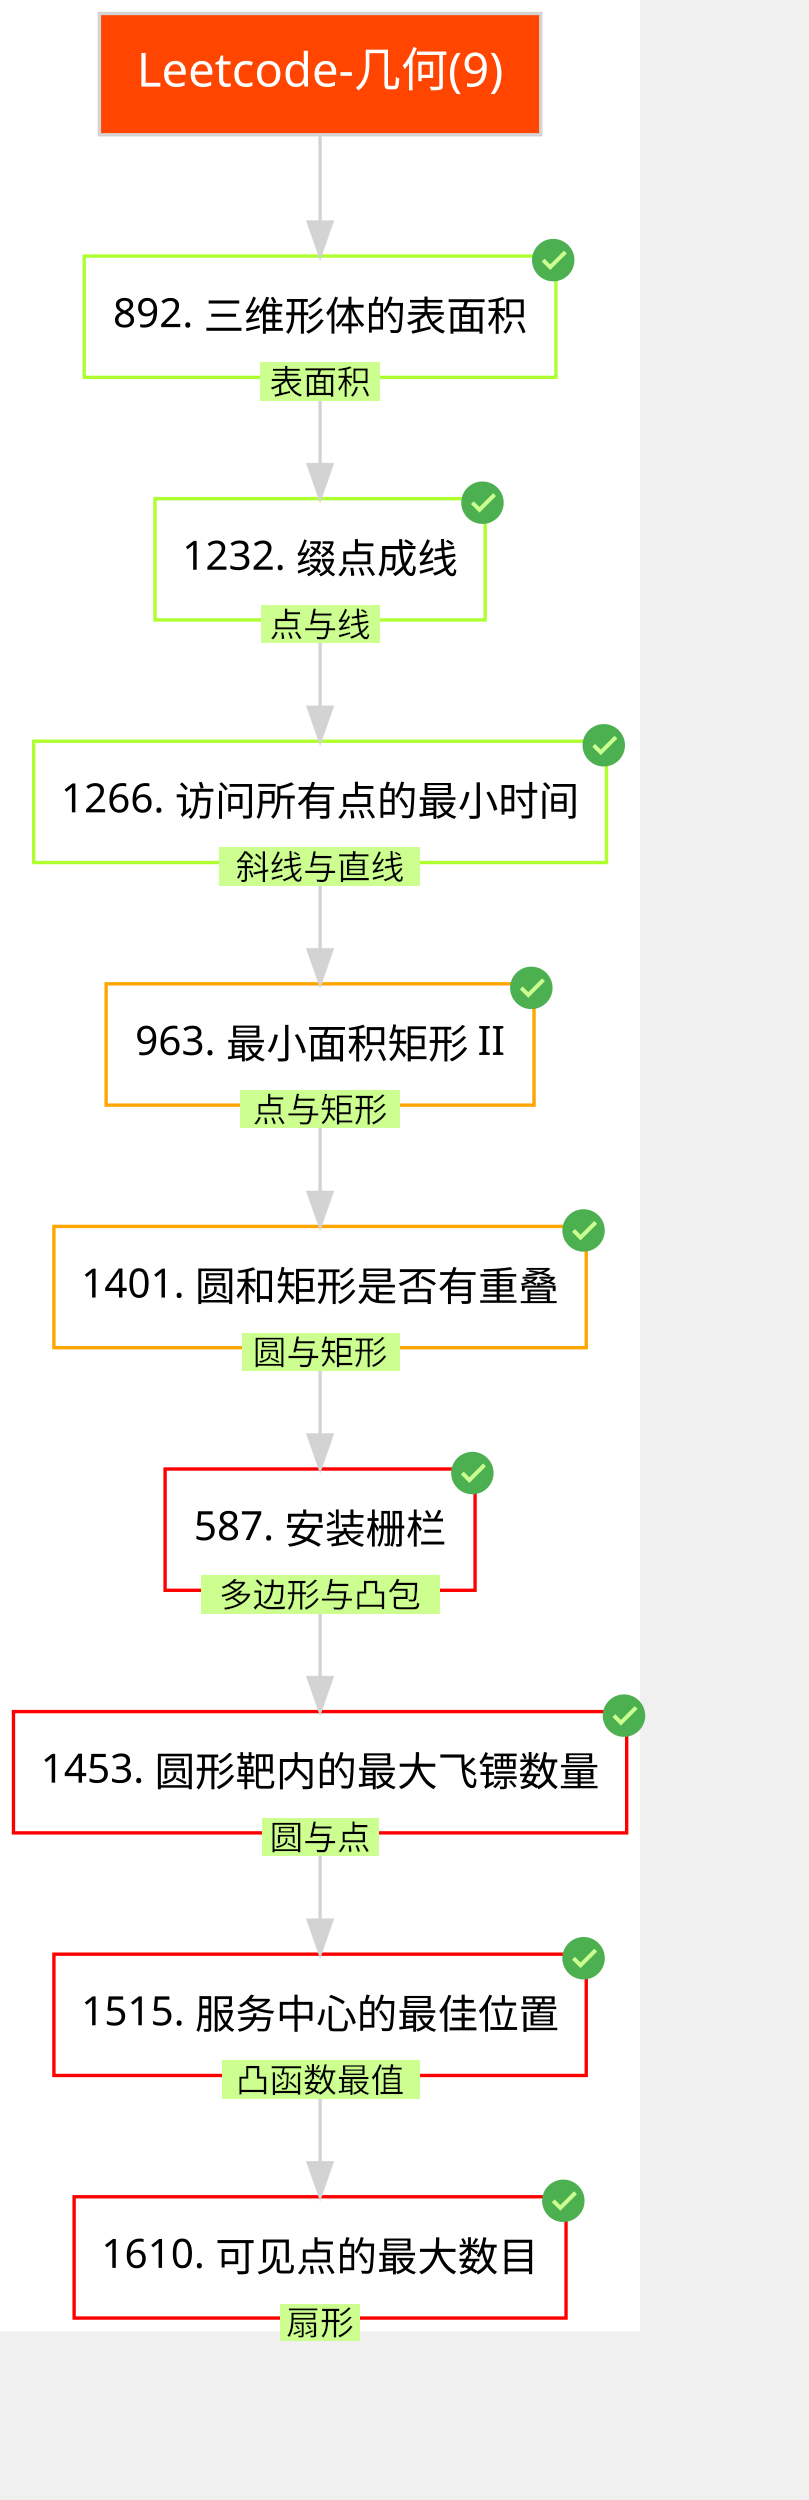
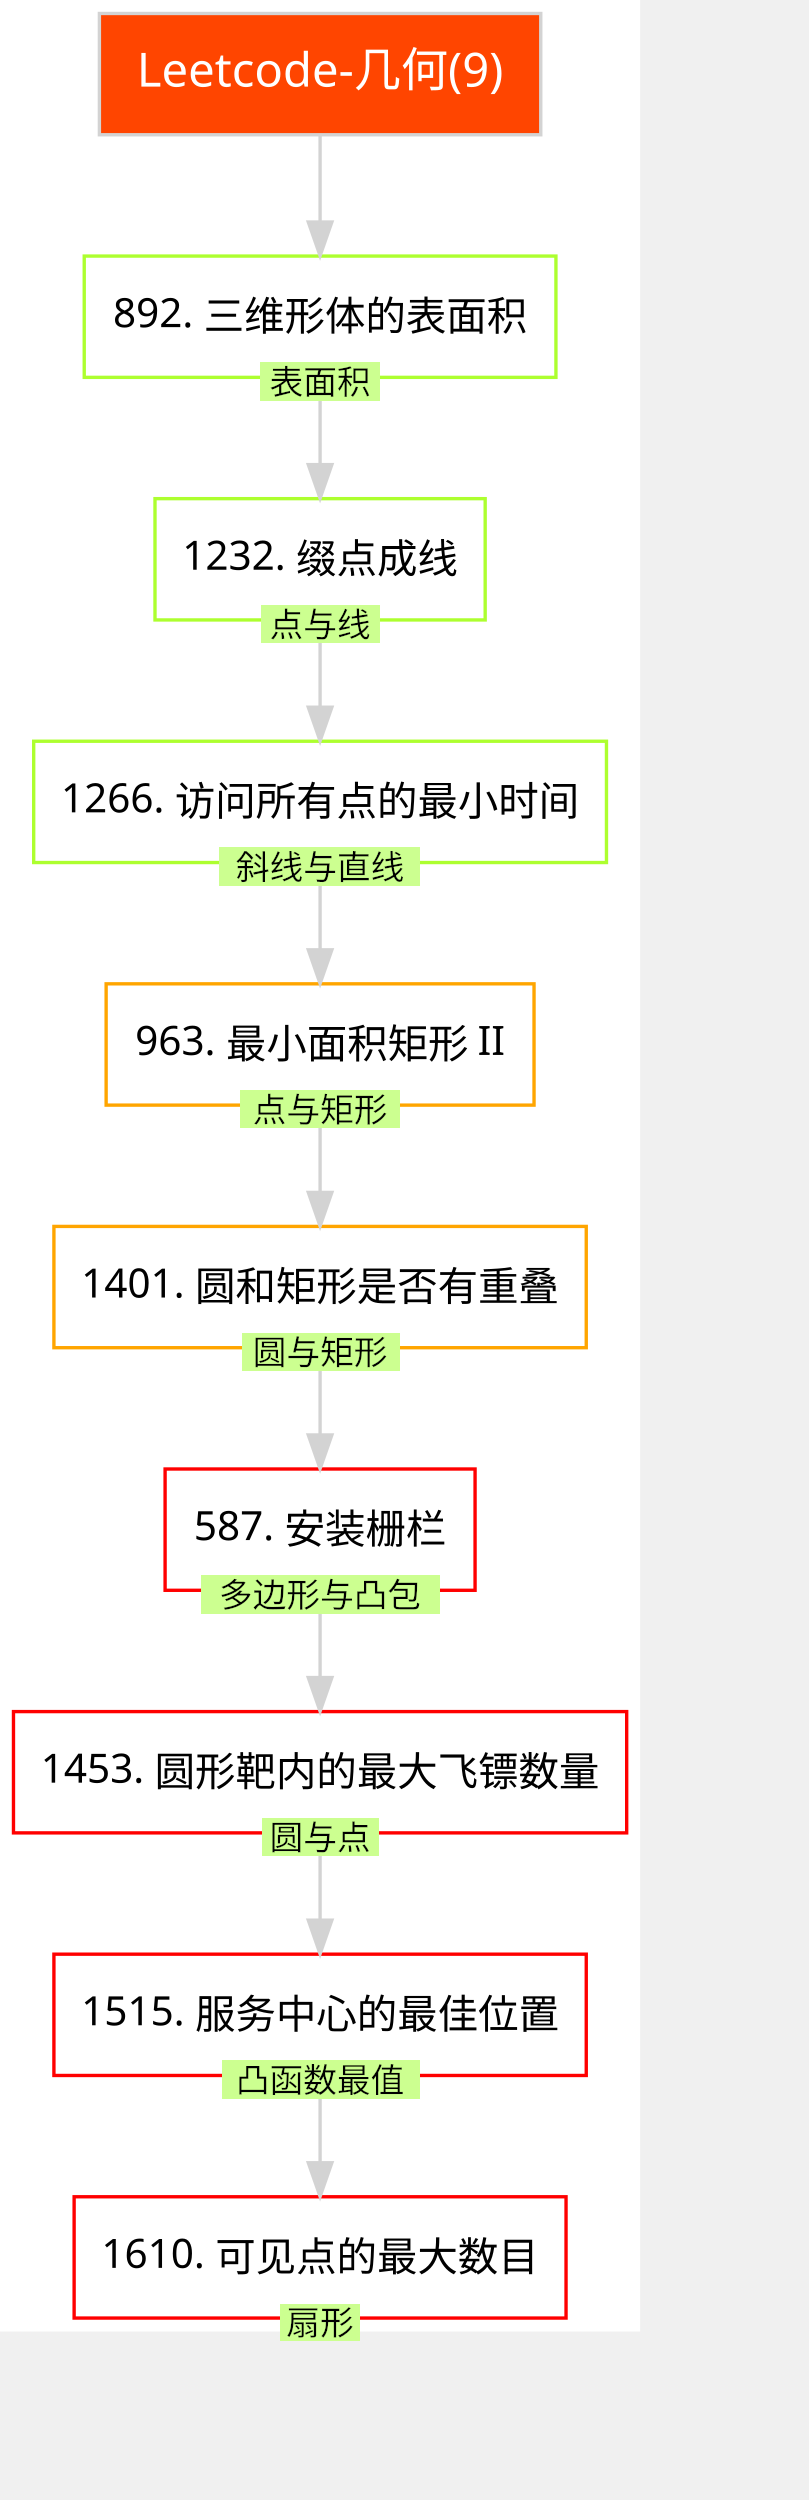
<svg xmlns="http://www.w3.org/2000/svg" xmlns:xlink="http://www.w3.org/1999/xlink" height="742pt" viewBox="0.00 0.00 240.0 742.0" width="240pt">
  <g class="graph" id="graph0" transform="scale(1 1) rotate(0) translate(4 688)">
    <polygon fill="white" points="-4,4 -4,-688 186,-688 186,4 -4,4" stroke="transparent" />
    <g class="node" id="node1">
      <g id="a_node1">
        <a target="_parent" xlink:href="https://leetcode-cn.com/tag/geometry" xlink:title="Leetcode-几何(9)">
          <polygon fill="orangered" points="156.5,-684 25.5,-684 25.5,-648 156.5,-648 156.5,-684" stroke="lightgrey" />
          <text fill="white" font-family="Microsoft YaHei" font-size="14.00" text-anchor="middle" x="91" y="-662.3">
      Leetcode-几何(9)
     </text>
        </a>
      </g>
    </g>
    <g class="node" id="node2">
      <g id="a_node2">
        <a target="_parent" xlink:href="https://leetcode-cn.com/problems/surface-area-of-3d-shapes" xlink:title="892. 三维形体的表面积">
          <polygon fill="none" points="161,-612 21,-612 21,-576 161,-576 161,-612" stroke="greenyellow" />
          <text font-family="Microsoft YaHei" font-size="12.00" text-anchor="middle" x="91" y="-590.9">
      892. 三维形体的表面积
     </text>
        </a>
      </g>
-       <g transform="translate(153.0, -618.0) scale(0.3)">
-         <circle cx="24" cy="24" fill="#4caf50" r="21" />
-         <polygon fill="#ccff90" points="34.6,14.6 21,28.2 15.4,22.6 12.6,25.4 21,33.8 37.4,17.4" />
-       </g>
    </g>
    <g class="edge" id="edge1">
      <path d="M91,-647.7C91,-639.98 91,-630.71 91,-622.11" fill="none" stroke="lightgrey" />
      <polygon fill="lightgrey" points="94.5,-622.1 91,-612.1 87.5,-622.1 94.5,-622.1" stroke="lightgrey" />
    </g>
    <g class="node" id="node3">
      <g id="a_node3">
        <a target="_parent" xlink:href="https://leetcode-cn.com/problems/check-if-it-is-a-straight-line" xlink:title="1232. 缀点成线">
          <polygon fill="none" points="140,-540 42,-540 42,-504 140,-504 140,-540" stroke="greenyellow" />
          <text font-family="Microsoft YaHei" font-size="12.00" text-anchor="middle" x="91" y="-518.9">
      1232. 缀点成线
     </text>
        </a>
      </g>
-       <g transform="translate(132.0, -546.0) scale(0.3)">
-         <circle cx="24" cy="24" fill="#4caf50" r="21" />
-         <polygon fill="#ccff90" points="34.6,14.6 21,28.2 15.4,22.6 12.6,25.4 21,33.8 37.4,17.4" />
-       </g>
    </g>
    <g class="edge" id="edge2">
      <path d="M91,-575.7C91,-567.98 91,-558.71 91,-550.11" fill="none" stroke="lightgrey" />
      <polygon fill="lightgrey" points="94.5,-550.1 91,-540.1 87.5,-550.1 94.5,-550.1" stroke="lightgrey" />
    </g>
    <g class="node" id="node4">
      <g id="a_node4">
        <a target="_parent" xlink:href="https://leetcode-cn.com/problems/minimum-time-visiting-all-points" xlink:title="1266. 访问所有点的最小时间">
          <polygon fill="none" points="176,-468 6,-468 6,-432 176,-432 176,-468" stroke="greenyellow" />
          <text font-family="Microsoft YaHei" font-size="12.00" text-anchor="middle" x="91" y="-446.9">
      1266. 访问所有点的最小时间
     </text>
        </a>
      </g>
-       <g transform="translate(168.0, -474.0) scale(0.3)">
-         <circle cx="24" cy="24" fill="#4caf50" r="21" />
-         <polygon fill="#ccff90" points="34.6,14.6 21,28.2 15.4,22.6 12.6,25.4 21,33.8 37.4,17.4" />
-       </g>
    </g>
    <g class="edge" id="edge3">
      <path d="M91,-503.7C91,-495.98 91,-486.71 91,-478.11" fill="none" stroke="lightgrey" />
      <polygon fill="lightgrey" points="94.5,-478.1 91,-468.1 87.5,-478.1 94.5,-478.1" stroke="lightgrey" />
    </g>
    <g class="node" id="node5">
      <g id="a_node5">
        <a target="_parent" xlink:href="https://leetcode-cn.com/problems/minimum-area-rectangle-ii" xlink:title="963. 最小面积矩形 II">
          <polygon fill="none" points="154.5,-396 27.5,-396 27.5,-360 154.5,-360 154.5,-396" stroke="orange" />
          <text font-family="Microsoft YaHei" font-size="12.00" text-anchor="middle" x="91" y="-374.9">
      963. 最小面积矩形 II
     </text>
        </a>
      </g>
-       <g transform="translate(146.5, -402.0) scale(0.3)">
-         <circle cx="24" cy="24" fill="#4caf50" r="21" />
-         <polygon fill="#ccff90" points="34.6,14.6 21,28.2 15.4,22.6 12.6,25.4 21,33.8 37.4,17.4" />
-       </g>
    </g>
    <g class="edge" id="edge4">
      <path d="M91,-431.7C91,-423.98 91,-414.71 91,-406.11" fill="none" stroke="lightgrey" />
      <polygon fill="lightgrey" points="94.5,-406.1 91,-396.1 87.5,-406.1 94.5,-406.1" stroke="lightgrey" />
    </g>
    <g class="node" id="node6">
      <g id="a_node6">
        <a target="_parent" xlink:href="https://leetcode-cn.com/problems/circle-and-rectangle-overlapping" xlink:title="1401. 圆和矩形是否有重叠">
          <polygon fill="none" points="170,-324 12,-324 12,-288 170,-288 170,-324" stroke="orange" />
          <text font-family="Microsoft YaHei" font-size="12.00" text-anchor="middle" x="91" y="-302.9">
      1401. 圆和矩形是否有重叠
     </text>
        </a>
      </g>
-       <g transform="translate(162.0, -330.0) scale(0.3)">
-         <circle cx="24" cy="24" fill="#4caf50" r="21" />
-         <polygon fill="#ccff90" points="34.6,14.6 21,28.2 15.4,22.6 12.6,25.4 21,33.8 37.4,17.4" />
-       </g>
    </g>
    <g class="edge" id="edge5">
      <path d="M91,-359.7C91,-351.98 91,-342.71 91,-334.11" fill="none" stroke="lightgrey" />
      <polygon fill="lightgrey" points="94.5,-334.1 91,-324.1 87.5,-334.1 94.5,-334.1" stroke="lightgrey" />
    </g>
    <g class="node" id="node7">
      <g id="a_node7">
        <a target="_parent" xlink:href="https://leetcode-cn.com/problems/erect-the-fence" xlink:title="587. 安装栅栏">
          <polygon fill="none" points="137,-252 45,-252 45,-216 137,-216 137,-252" stroke="red" />
          <text font-family="Microsoft YaHei" font-size="12.00" text-anchor="middle" x="91" y="-230.9">
      587. 安装栅栏
     </text>
        </a>
      </g>
-       <g transform="translate(129.0, -258.0) scale(0.3)">
-         <circle cx="24" cy="24" fill="#4caf50" r="21" />
-         <polygon fill="#ccff90" points="34.6,14.6 21,28.2 15.4,22.6 12.6,25.4 21,33.8 37.4,17.4" />
-       </g>
    </g>
    <g class="edge" id="edge6">
      <path d="M91,-287.7C91,-279.98 91,-270.71 91,-262.11" fill="none" stroke="lightgrey" />
      <polygon fill="lightgrey" points="94.5,-262.1 91,-252.1 87.5,-262.1 94.5,-262.1" stroke="lightgrey" />
    </g>
    <g class="node" id="node8">
      <g id="a_node8">
        <a target="_parent" xlink:href="https://leetcode-cn.com/problems/maximum-number-of-darts-inside-of-a-circular-dartboard" xlink:title="1453. 圆形靶内的最大飞镖数量">
          <polygon fill="none" points="182,-180 0,-180 0,-144 182,-144 182,-180" stroke="red" />
          <text font-family="Microsoft YaHei" font-size="12.00" text-anchor="middle" x="91" y="-158.9">
      1453. 圆形靶内的最大飞镖数量
     </text>
        </a>
      </g>
-       <g transform="translate(174.0, -186.0) scale(0.3)">
-         <circle cx="24" cy="24" fill="#4caf50" r="21" />
-         <polygon fill="#ccff90" points="34.6,14.6 21,28.2 15.4,22.6 12.6,25.4 21,33.8 37.4,17.4" />
-       </g>
    </g>
    <g class="edge" id="edge7">
      <path d="M91,-215.7C91,-207.98 91,-198.71 91,-190.11" fill="none" stroke="lightgrey" />
      <polygon fill="lightgrey" points="94.5,-190.1 91,-180.1 87.5,-190.1 94.5,-190.1" stroke="lightgrey" />
    </g>
    <g class="node" id="node9">
      <g id="a_node9">
        <a target="_parent" xlink:href="https://leetcode-cn.com/problems/best-position-for-a-service-centre" xlink:title="1515. 服务中心的最佳位置">
          <polygon fill="none" points="170,-108 12,-108 12,-72 170,-72 170,-108" stroke="red" />
          <text font-family="Microsoft YaHei" font-size="12.00" text-anchor="middle" x="91" y="-86.9">
      1515. 服务中心的最佳位置
     </text>
        </a>
      </g>
-       <g transform="translate(162.0, -114.0) scale(0.3)">
-         <circle cx="24" cy="24" fill="#4caf50" r="21" />
-         <polygon fill="#ccff90" points="34.6,14.6 21,28.2 15.4,22.6 12.6,25.4 21,33.8 37.4,17.4" />
-       </g>
    </g>
    <g class="edge" id="edge8">
      <path d="M91,-143.7C91,-135.98 91,-126.71 91,-118.11" fill="none" stroke="lightgrey" />
      <polygon fill="lightgrey" points="94.5,-118.1 91,-108.1 87.5,-118.1 94.5,-118.1" stroke="lightgrey" />
    </g>
    <g class="node" id="node10">
      <g id="a_node10">
        <a target="_parent" xlink:href="https://leetcode-cn.com/problems/maximum-number-of-visible-points" xlink:title="1610. 可见点的最大数目">
          <polygon fill="none" points="164,-36 18,-36 18,0 164,0 164,-36" stroke="red" />
          <text font-family="Microsoft YaHei" font-size="12.00" text-anchor="middle" x="91" y="-14.9">
      1610. 可见点的最大数目
     </text>
        </a>
      </g>
-       <g transform="translate(156.0, -42.0) scale(0.3)">
-         <circle cx="24" cy="24" fill="#4caf50" r="21" />
-         <polygon fill="#ccff90" points="34.6,14.6 21,28.2 15.4,22.6 12.6,25.4 21,33.8 37.4,17.4" />
-       </g>
    </g>
    <g class="edge" id="edge9">
      <path d="M91,-71.7C91,-63.98 91,-54.71 91,-46.11" fill="none" stroke="lightgrey" />
      <polygon fill="lightgrey" points="94.5,-46.1 91,-36.1 87.5,-46.1 94.5,-46.1" stroke="lightgrey" />
    </g>
    <g class="key">
      <defs>
        <filter height="1.2" id="solid" width="1.2" x="-0.1" y="-0.1">
          <feFlood flood-color="#ccff90" result="bg" />
          <feMerge>
            <feMergeNode in="bg" />
            <feMergeNode in="SourceGraphic" />
          </feMerge>
        </filter>
      </defs>
      <text filter="url(#solid)" font-family="Microsoft YaHei" font-size="10.00" text-anchor="middle" x="91.0" y="-571.0">
    表面积
   </text>
    </g>
    <g class="key">
      <defs>
        <filter height="1.2" id="solid" width="1.2" x="-0.1" y="-0.1">
          <feFlood flood-color="#ccff90" result="bg" />
          <feMerge>
            <feMergeNode in="bg" />
            <feMergeNode in="SourceGraphic" />
          </feMerge>
        </filter>
      </defs>
      <text filter="url(#solid)" font-family="Microsoft YaHei" font-size="10.00" text-anchor="middle" x="91.0" y="-499.0">
    点与线
   </text>
    </g>
    <g class="key">
      <defs>
        <filter height="1.2" id="solid" width="1.2" x="-0.1" y="-0.1">
          <feFlood flood-color="#ccff90" result="bg" />
          <feMerge>
            <feMergeNode in="bg" />
            <feMergeNode in="SourceGraphic" />
          </feMerge>
        </filter>
      </defs>
      <text filter="url(#solid)" font-family="Microsoft YaHei" font-size="10.00" text-anchor="middle" x="91.0" y="-427.0">
    斜线与直线
   </text>
    </g>
    <g class="key">
      <defs>
        <filter height="1.2" id="solid" width="1.2" x="-0.1" y="-0.1">
          <feFlood flood-color="#ccff90" result="bg" />
          <feMerge>
            <feMergeNode in="bg" />
            <feMergeNode in="SourceGraphic" />
          </feMerge>
        </filter>
      </defs>
      <text filter="url(#solid)" font-family="Microsoft YaHei" font-size="10.00" text-anchor="middle" x="91.0" y="-355.0">
    点与矩形
   </text>
    </g>
    <g class="key">
      <defs>
        <filter height="1.2" id="solid" width="1.2" x="-0.1" y="-0.1">
          <feFlood flood-color="#ccff90" result="bg" />
          <feMerge>
            <feMergeNode in="bg" />
            <feMergeNode in="SourceGraphic" />
          </feMerge>
        </filter>
      </defs>
      <text filter="url(#solid)" font-family="Microsoft YaHei" font-size="10.00" text-anchor="middle" x="91.0" y="-283.0">
    圆与矩形
   </text>
    </g>
    <g class="key">
      <defs>
        <filter height="1.2" id="solid" width="1.2" x="-0.1" y="-0.1">
          <feFlood flood-color="#ccff90" result="bg" />
          <feMerge>
            <feMergeNode in="bg" />
            <feMergeNode in="SourceGraphic" />
          </feMerge>
        </filter>
      </defs>
      <text filter="url(#solid)" font-family="Microsoft YaHei" font-size="10.00" text-anchor="middle" x="91.0" y="-211.0">
    多边形与凸包
   </text>
    </g>
    <g class="key">
      <defs>
        <filter height="1.2" id="solid" width="1.2" x="-0.1" y="-0.1">
          <feFlood flood-color="#ccff90" result="bg" />
          <feMerge>
            <feMergeNode in="bg" />
            <feMergeNode in="SourceGraphic" />
          </feMerge>
        </filter>
      </defs>
      <text filter="url(#solid)" font-family="Microsoft YaHei" font-size="10.00" text-anchor="middle" x="91.0" y="-139.0">
    圆与点
   </text>
    </g>
    <g class="key">
      <defs>
        <filter height="1.2" id="solid" width="1.2" x="-0.1" y="-0.1">
          <feFlood flood-color="#ccff90" result="bg" />
          <feMerge>
            <feMergeNode in="bg" />
            <feMergeNode in="SourceGraphic" />
          </feMerge>
        </filter>
      </defs>
      <text filter="url(#solid)" font-family="Microsoft YaHei" font-size="10.00" text-anchor="middle" x="91.0" y="-67.0">
    凸函数最值
   </text>
    </g>
    <g class="key">
      <defs>
        <filter height="1.2" id="solid" width="1.2" x="-0.1" y="-0.1">
          <feFlood flood-color="#ccff90" result="bg" />
          <feMerge>
            <feMergeNode in="bg" />
            <feMergeNode in="SourceGraphic" />
          </feMerge>
        </filter>
      </defs>
      <text filter="url(#solid)" font-family="Microsoft YaHei" font-size="10.00" text-anchor="middle" x="91.0" y="5.0">
    扇形
   </text>
    </g>
  </g>
</svg>
